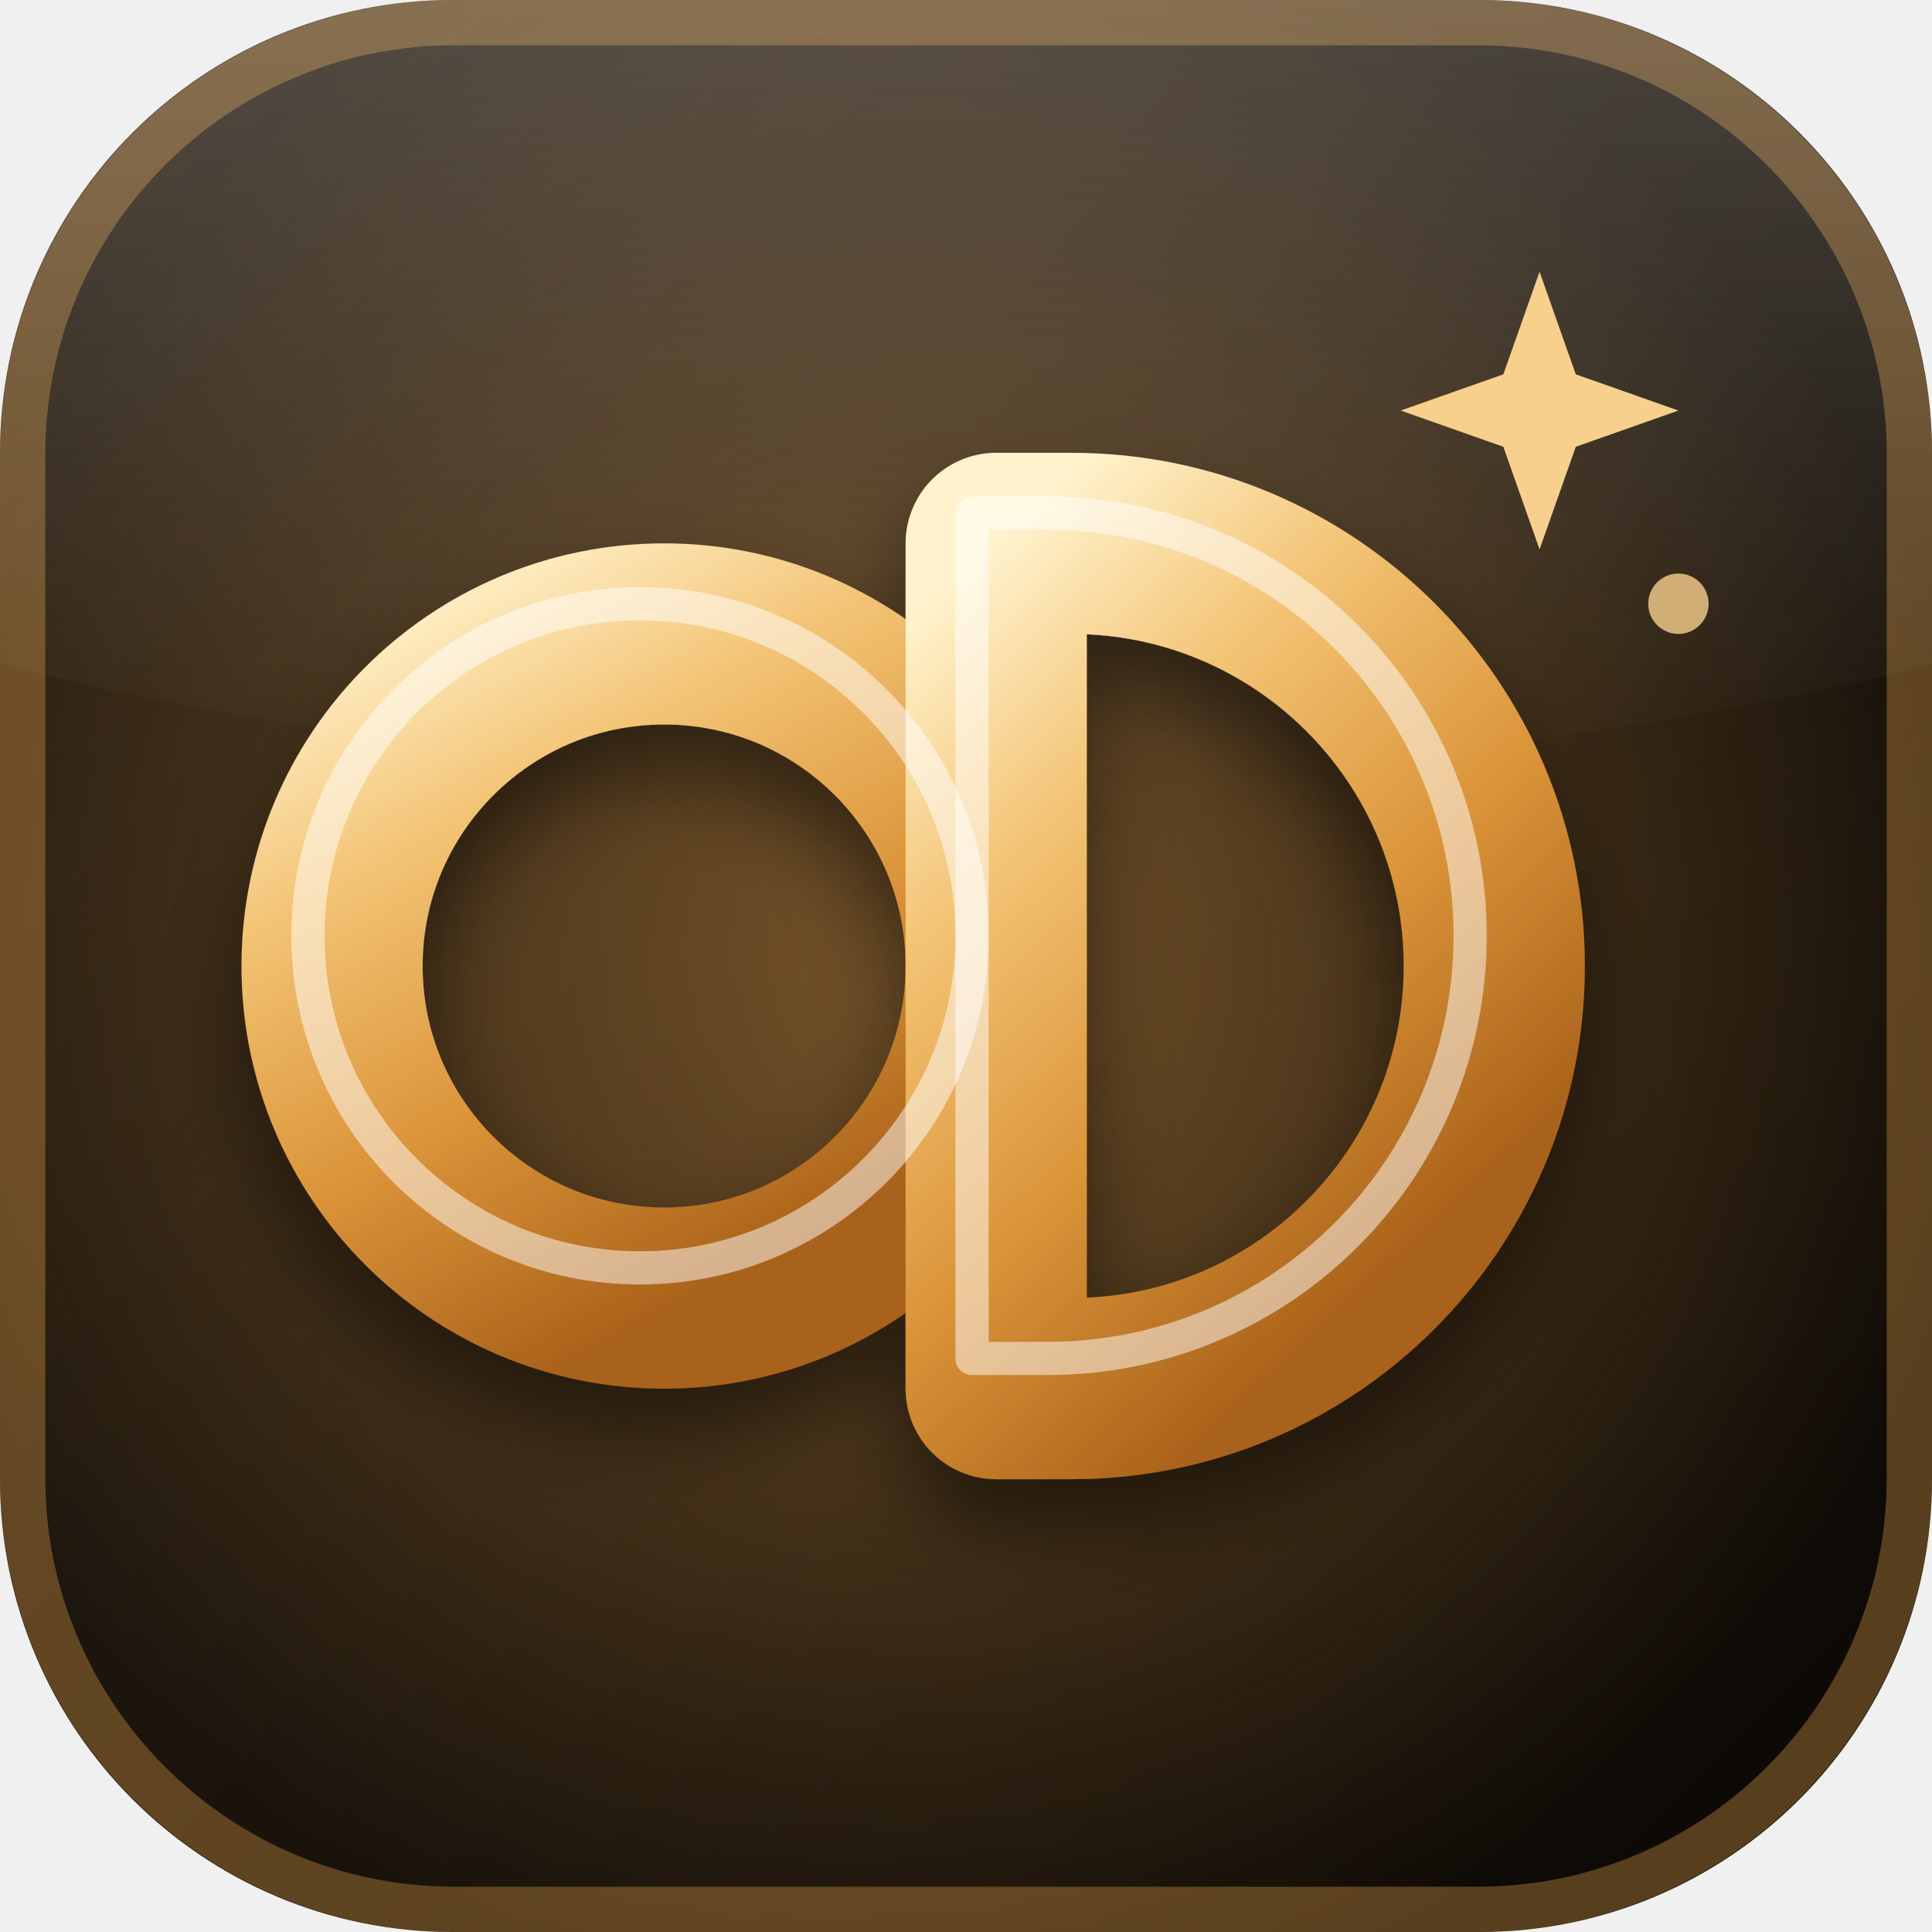
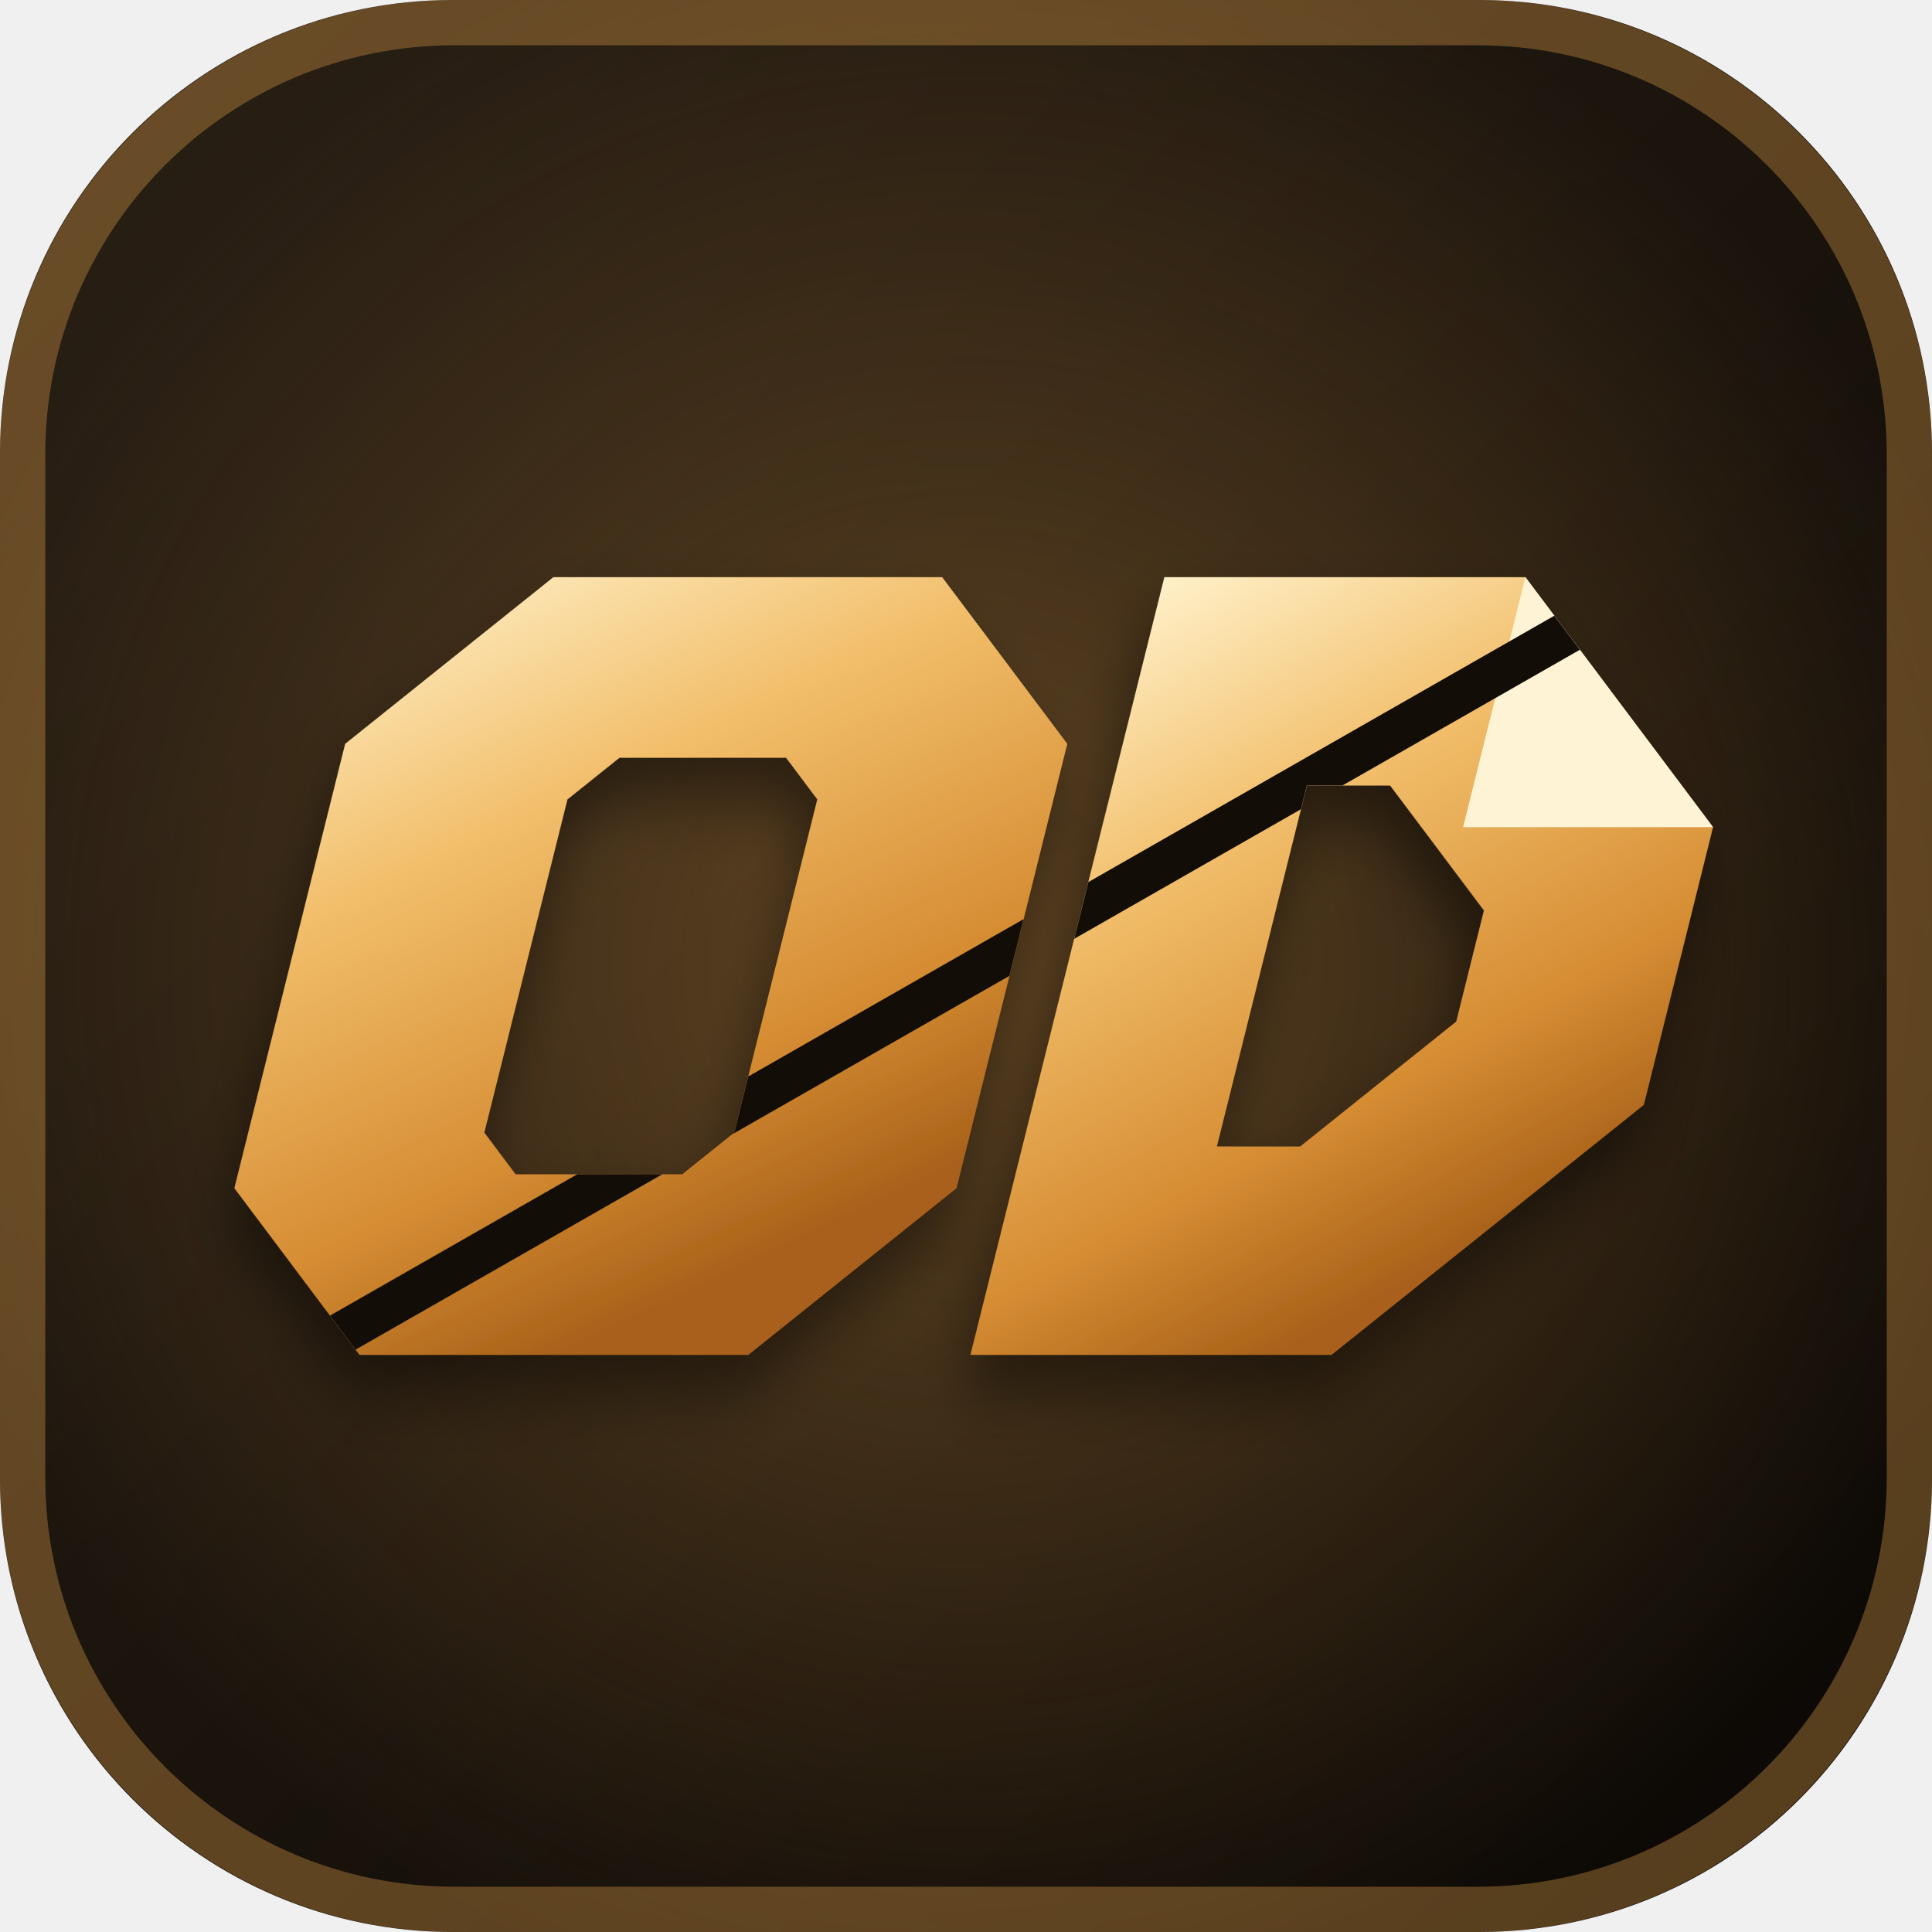
<svg xmlns="http://www.w3.org/2000/svg" viewBox="0 0 64 64" role="img" aria-label="OptiDevis">
  <defs>
    <linearGradient id="bg" x1="0" y1="0" x2="1" y2="1">
-       <stop offset="0" stop-color="#2c2115" />
+       <stop offset="0" stop-color="#2a2015" />
      <stop offset="1" stop-color="#0a0704" />
    </linearGradient>
-     <radialGradient id="glow" cx=".48" cy=".5" r=".55">
-       <stop offset="0" stop-color="#e3a04b" stop-opacity=".45" />
+     <linearGradient id="au" x1="0" y1="0" x2=".5" y2="1">
+       <stop offset="0" stop-color="#fff0c8" />
+       <stop offset=".35" stop-color="#f2bf6c" />
+       <stop offset=".75" stop-color="#d68d33" />
+       <stop offset="1" stop-color="#a8611a" />
+     </linearGradient>
+     <radialGradient id="glow" cx=".5" cy=".5" r=".55">
+       <stop offset="0" stop-color="#e3a04b" stop-opacity=".35" />
      <stop offset="1" stop-color="#e3a04b" stop-opacity="0" />
    </radialGradient>
-     <linearGradient id="au" x1="0" y1="0" x2=".55" y2="1">
-       <stop offset="0" stop-color="#fff2cc" />
-       <stop offset=".3" stop-color="#f3c374" />
-       <stop offset=".65" stop-color="#da9338" />
-       <stop offset="1" stop-color="#a9621a" />
-     </linearGradient>
-     <linearGradient id="sheen" x1="0" y1="0" x2="0" y2="1">
-       <stop offset="0" stop-color="#fff" stop-opacity=".2" />
-       <stop offset="1" stop-color="#fff" stop-opacity="0" />
-     </linearGradient>
+     <clipPath id="lt">
+       <path d="M13 18H27L33 24V40L27 46H13L7 40V24Z M15.5 26V38L17 39.5H23L24.5 38V26L23 24.5H17Z" clip-rule="evenodd" />
+       <path d="M35 18H48L57 27V37L48 46H35Z M42 25.5V38.5H45L49.5 34V30L45 25.5Z" clip-rule="evenodd" />
+     </clipPath>
    <filter id="sh" x="-30%" y="-30%" width="160%" height="160%">
-       <feDropShadow dx="0" dy="1.6" stdDeviation="1.4" flood-color="#000" flood-opacity=".5" />
+       <feDropShadow dx="0" dy="1.4" stdDeviation="1.2" flood-color="#000" flood-opacity=".45" />
    </filter>
  </defs>
  <rect width="64" height="64" rx="15" fill="url(#bg)" />
  <rect width="64" height="64" rx="15" fill="url(#glow)" />
  <rect x=".75" y=".75" width="62.5" height="62.5" rx="14.3" fill="none" stroke="#e3a04b" stroke-opacity=".35" stroke-width="1.5" />
-   <path d="M0 15A15 15 0 0 1 15 0h34a15 15 0 0 1 15 15v7C44 27 20 27 0 22z" fill="url(#sheen)" />
-   <g filter="url(#sh)">
-     <path d="M22 21a11 11 0 1 0 0.001 0" fill="none" stroke="url(#au)" stroke-width="6" stroke-linecap="round" stroke-linejoin="round" />
-     <path d="M33 18v28h2.5a14 14 0 0 0 0-28z" fill="none" stroke="url(#au)" stroke-width="6" stroke-linecap="round" stroke-linejoin="round" />
-     <path d="M22 21a11 11 0 1 0 0.001 0" fill="none" stroke="#fff" stroke-opacity="0.5" stroke-width="1.1" stroke-linecap="round" stroke-linejoin="round" transform="translate(-.8 -1)" />
-     <path d="M33 18v28h2.5a14 14 0 0 0 0-28z" fill="none" stroke="#fff" stroke-opacity="0.5" stroke-width="1.1" stroke-linecap="round" stroke-linejoin="round" transform="translate(-.8 -1)" />
+   <g transform="translate(32.6 32) scale(0.92) skewX(-14) translate(-32 -32)">
+     <g filter="url(#sh)">
+       <path d="M13 18H27L33 24V40L27 46H13L7 40V24Z M15.5 26V38L17 39.5H23L24.5 38V26L23 24.5H17Z" fill="url(#au)" fill-rule="evenodd" />
+       <path d="M35 18H48L57 27V37L48 46H35Z M42 25.5V38.5H45L49.5 34V30L45 25.5Z" fill="url(#au)" fill-rule="evenodd" />
+     </g>
+     <path d="M48 18V27H57Z" fill="#fff3d6" />
+     <path d="M2 52L62 12" stroke="#120d07" stroke-width="1.7" clip-path="url(#lt)" />
  </g>
-   <path d="M51 9l1.2 3.4 3.4 1.2-3.4 1.2L51 18.2l-1.2-3.4-3.4-1.2 3.4-1.2z" fill="#f6d08c" />
-   <circle cx="55.6" cy="20" r="1" fill="#f6d08c" opacity=".8" />
</svg>
